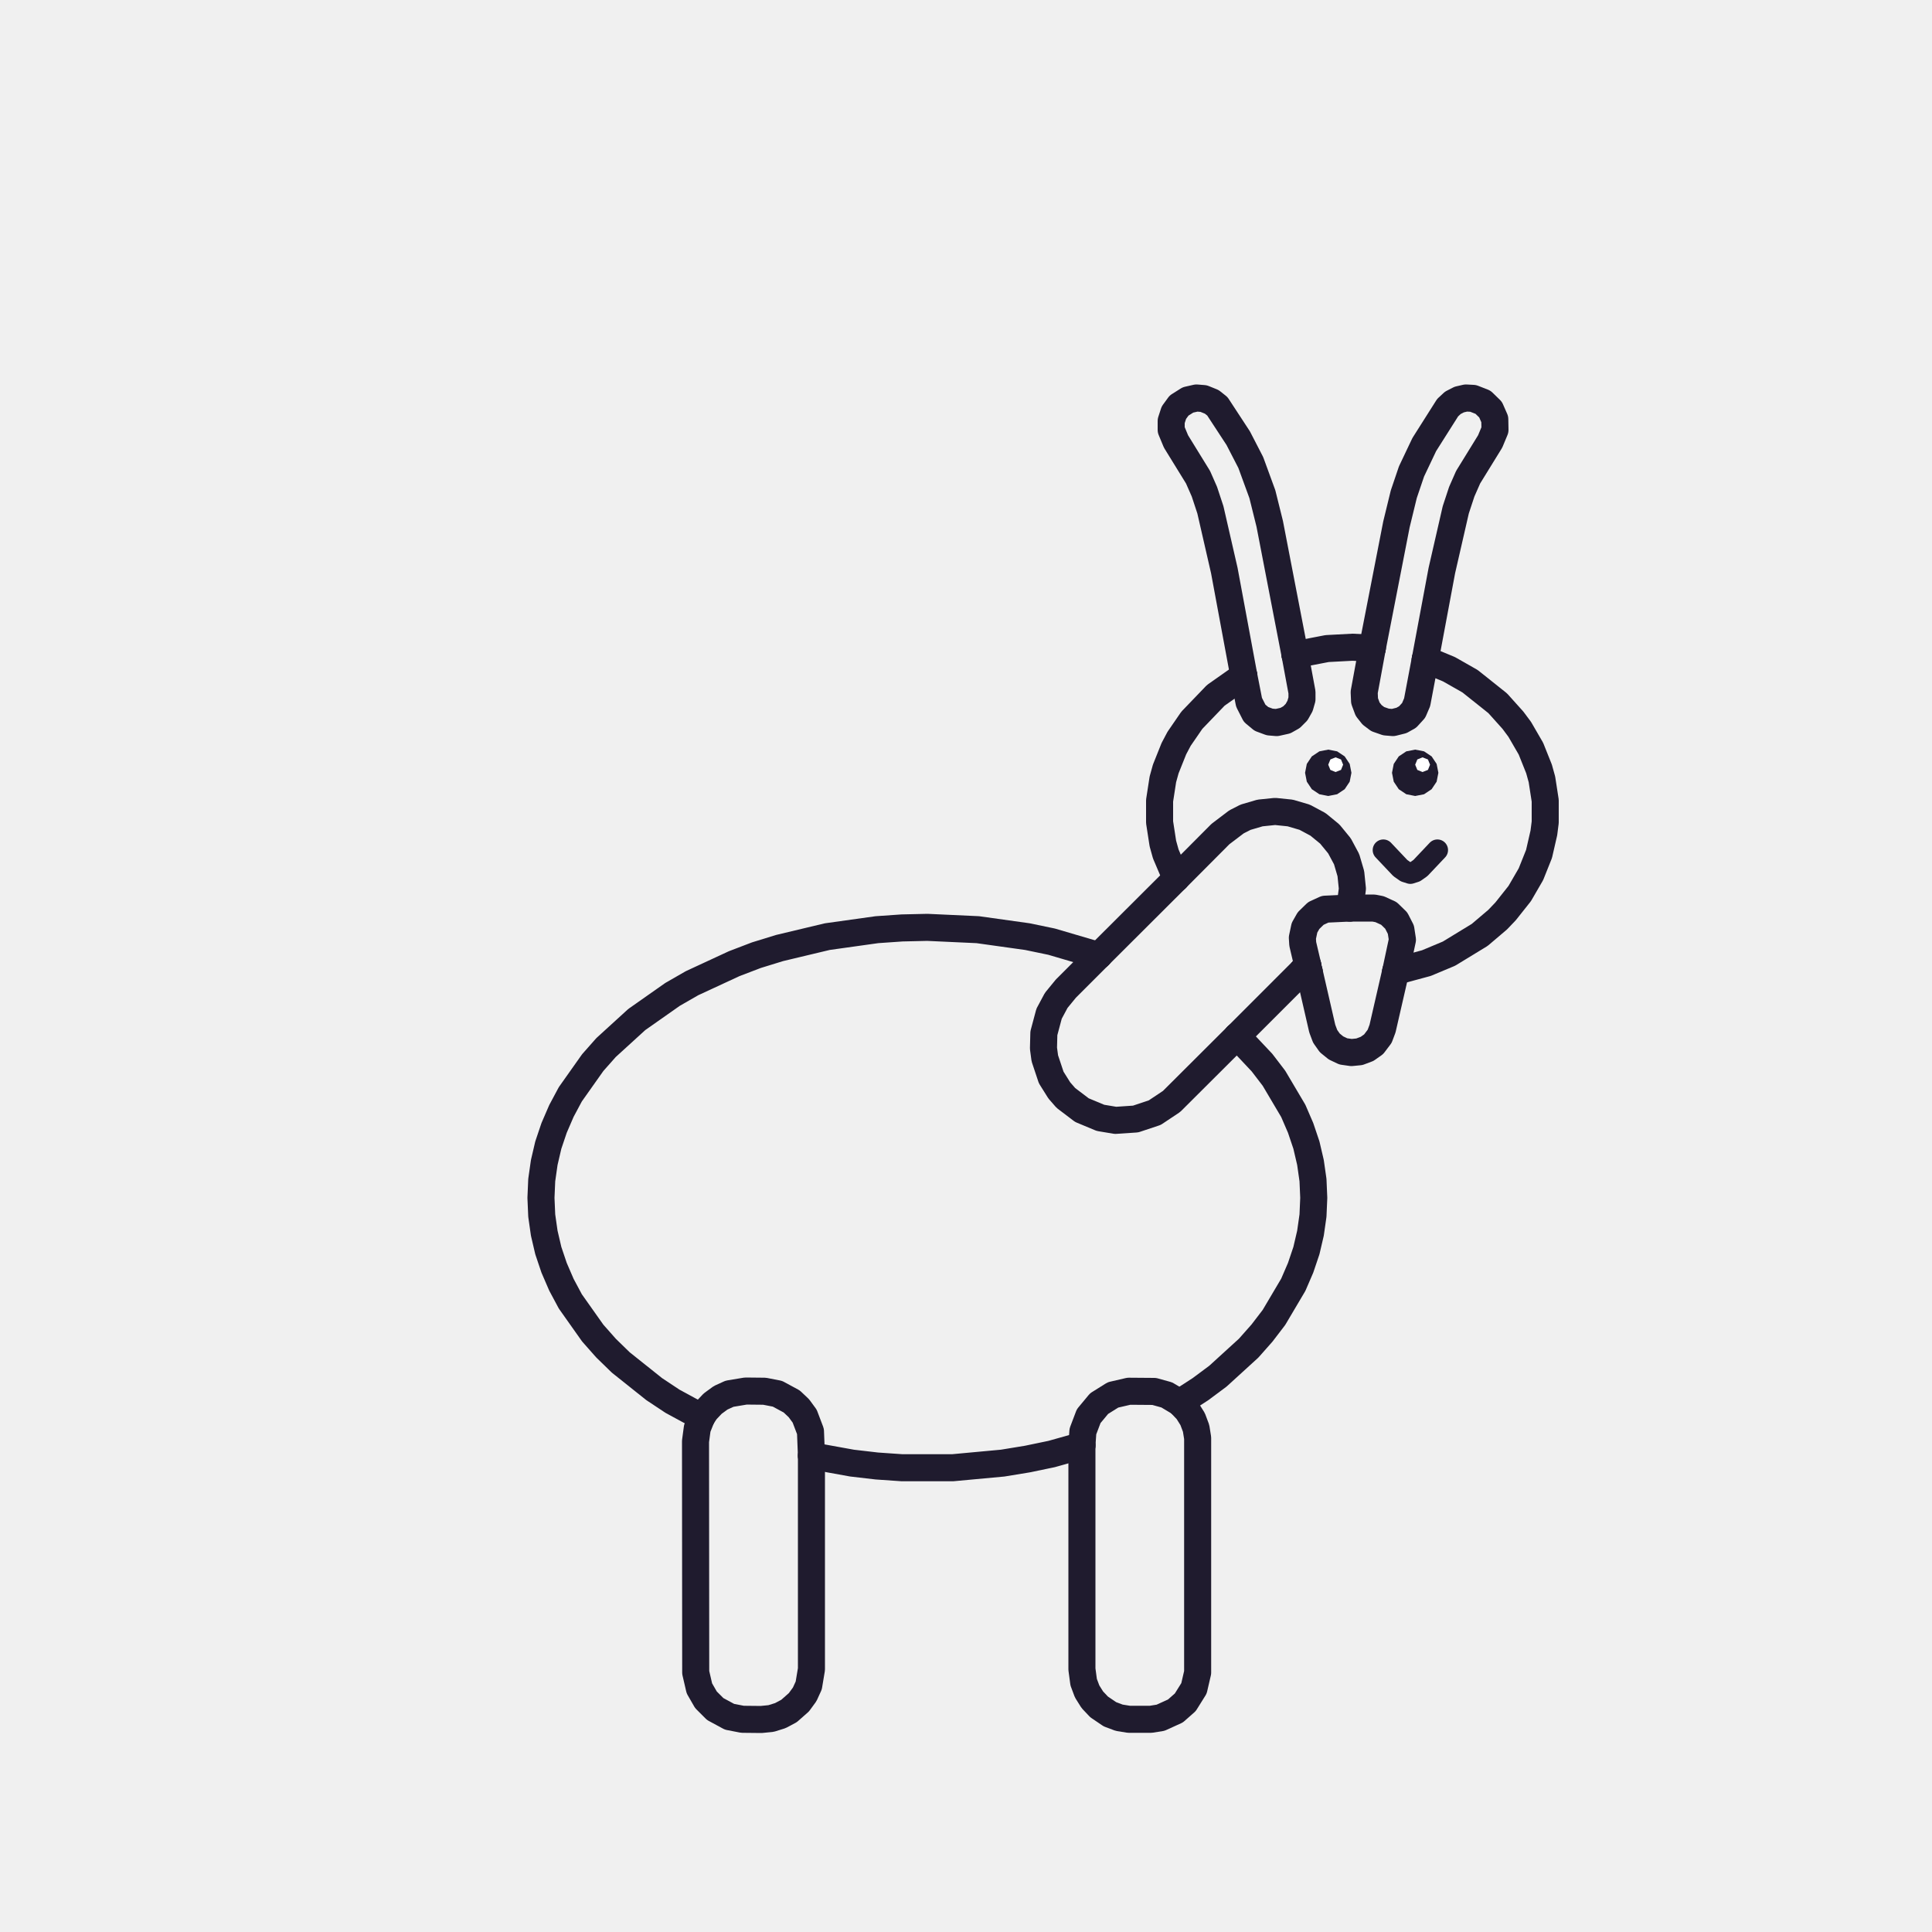
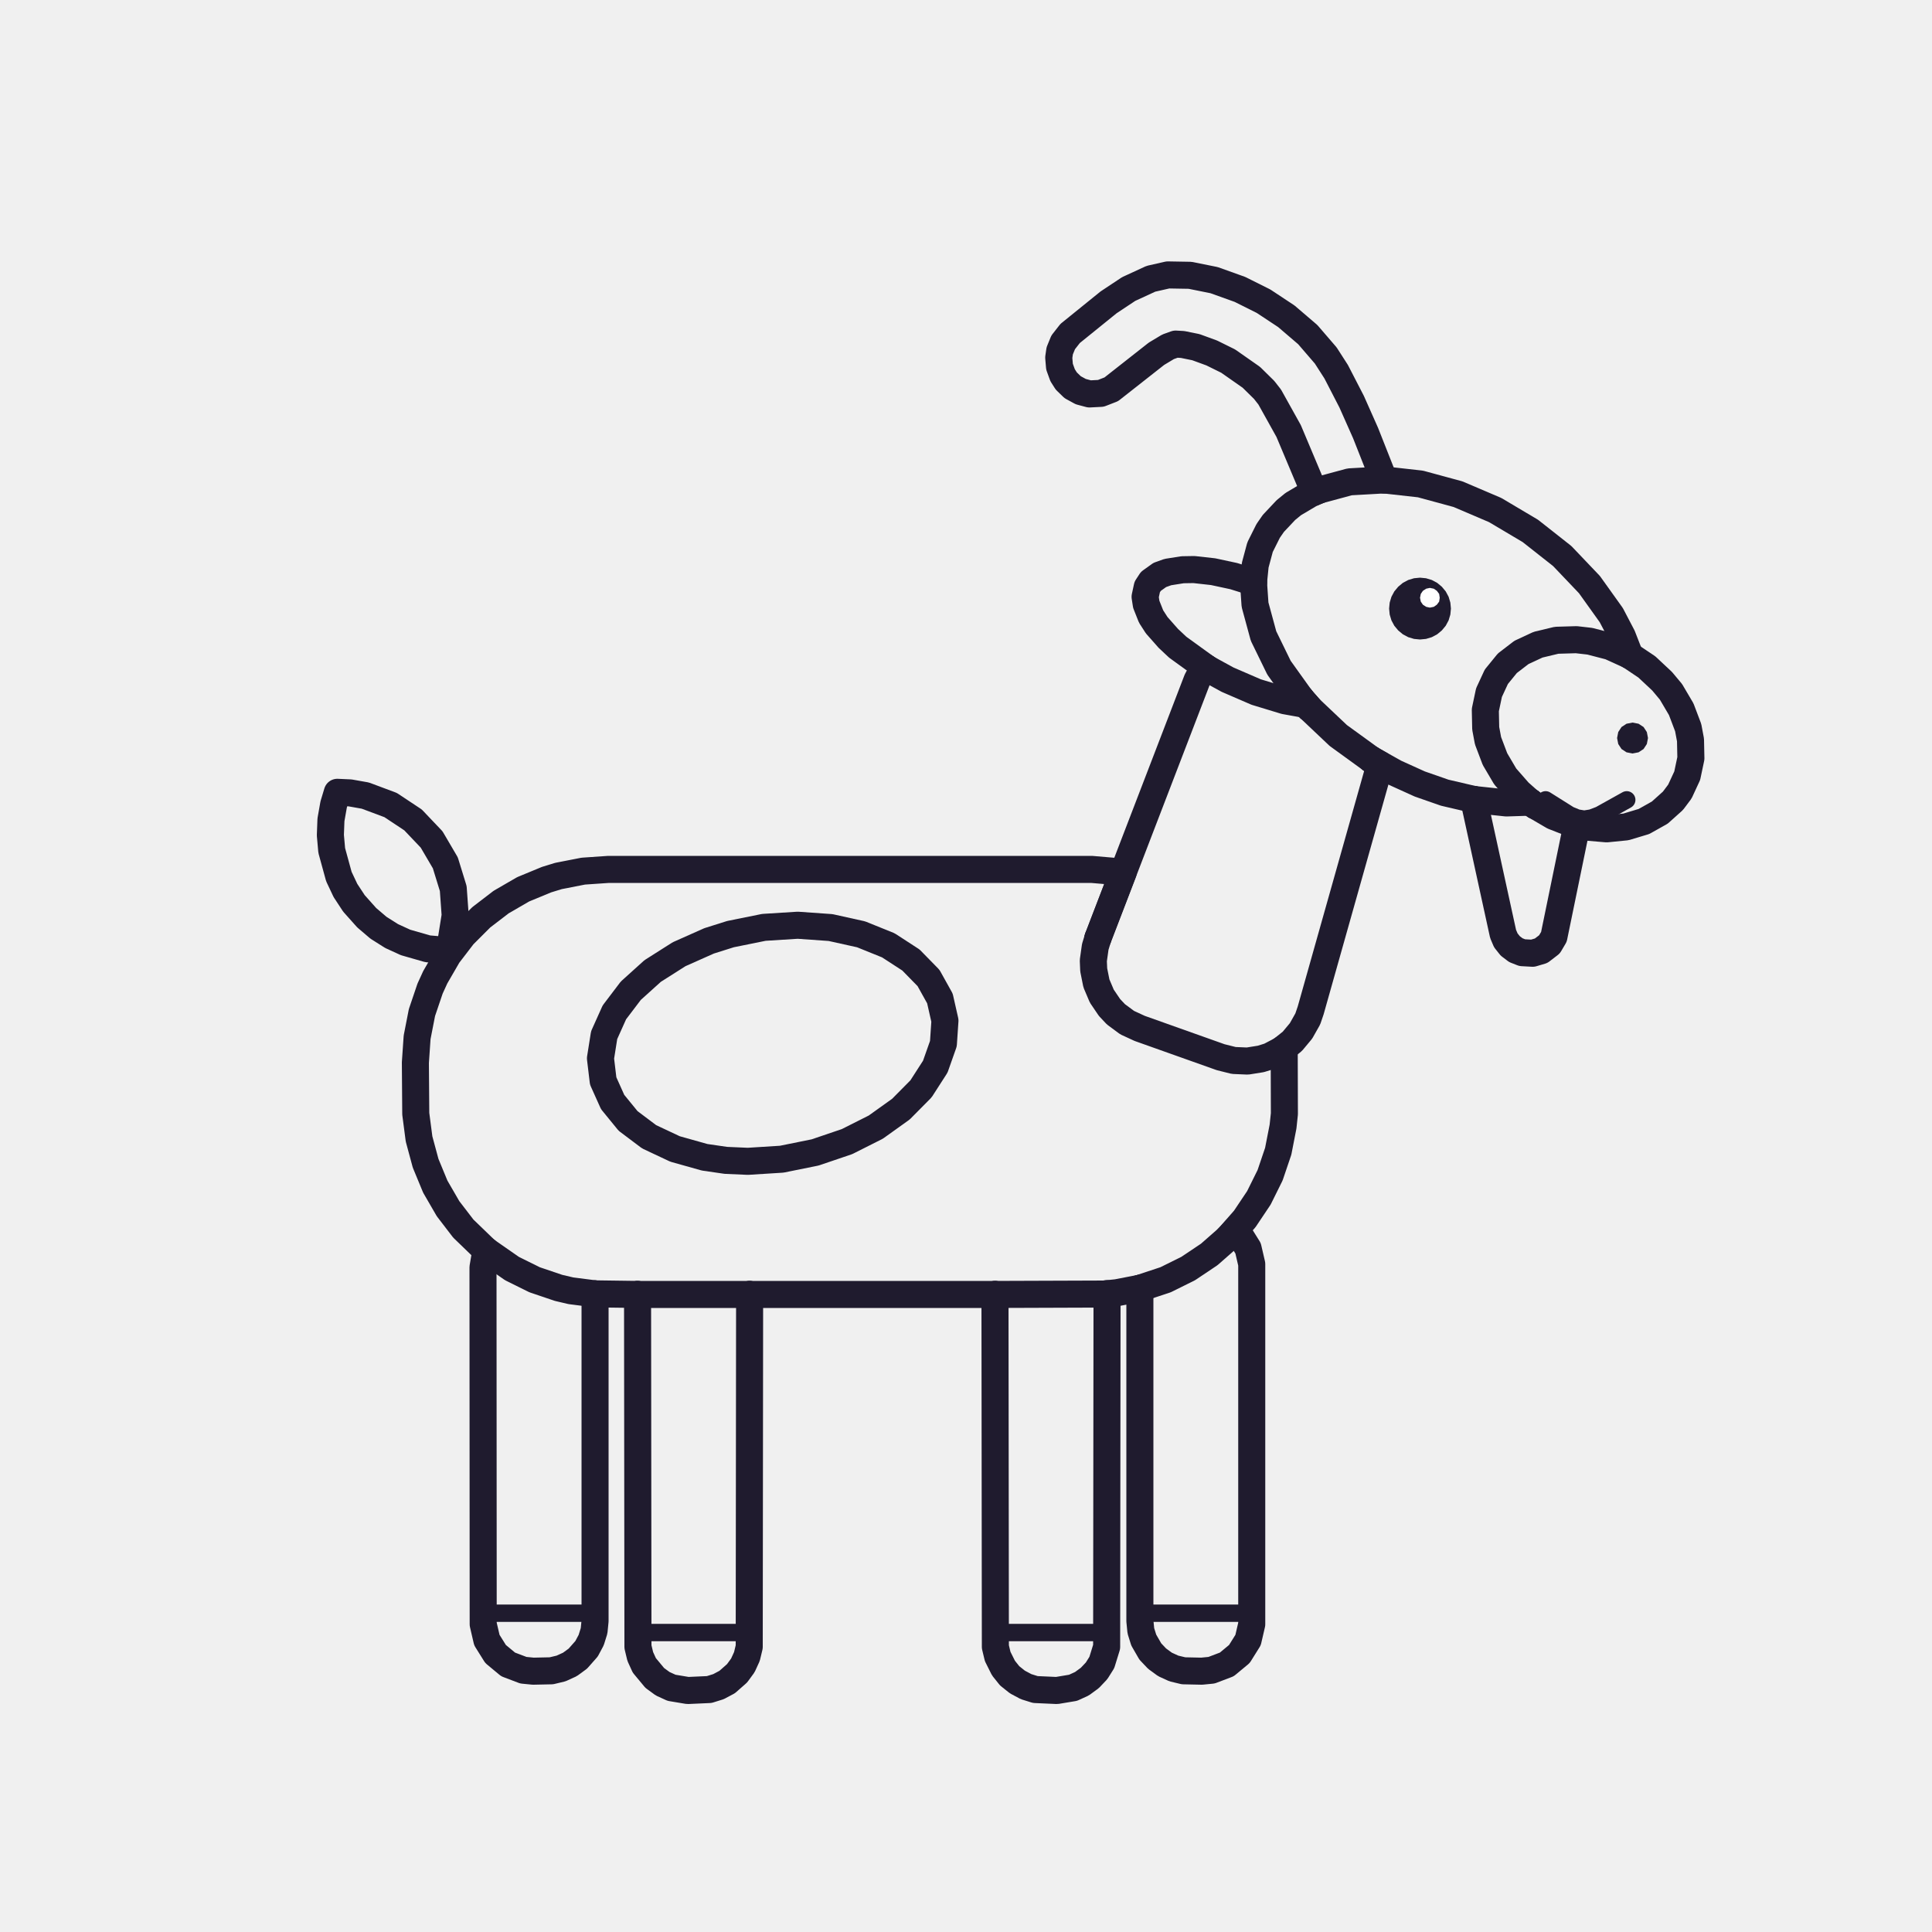
<svg xmlns="http://www.w3.org/2000/svg" viewBox="0 0 1000 1000" width="1000" height="1000">
-   <path d="M363.2 733.5L360.9 739.3L360 746L360.1 865.7L362 873.9L365.4 879.8L370.2 884.6L377.6 888.6L384.3 889.9L394 890L399.1 889.5L403.9 888L408.4 885.6L413.5 881.1L416.5 877L418.6 872.4L420 864L420 753.5" fill="none" stroke="#1F1B2E" stroke-width="14" stroke-linecap="round" stroke-linejoin="round" />
-   <path d="M568.8 494.6L544.3 487.4L531.8 484.8L506.1 481.2L480 480L466.9 480.3L453.9 481.2L428.2 484.8L403.5 490.7L391.5 494.4L380 498.8L358.2 508.9L348.1 514.7L329.6 527.7L313.7 542.2L306.8 550L295.2 566.4L290.6 575L286.8 583.8L283.8 592.7L281.7 601.7L280.4 610.8L280 620L280.4 629.2L281.7 638.3L283.8 647.3L286.8 656.2L290.6 665L295.2 673.6L306.8 690L313.7 697.8L321.3 705.2L338.6 719L348.1 725.3L363.2 733.5" fill="none" stroke="#1F1B2E" stroke-width="14" stroke-linecap="round" stroke-linejoin="round" />
-   <path d="M363.2 733.5L365.4 730.2L368.9 726.5L373 723.5L377.6 721.4L386 720L395.7 720.1L402.4 721.4L409.8 725.4L413.5 728.9L416.5 733L419.5 740.9L420 753.5" fill="none" stroke="#1F1B2E" stroke-width="14" stroke-linecap="round" stroke-linejoin="round" />
-   <path d="M420 753.5L441 757.3L453.9 758.8L466.9 759.7L493.1 759.7L519 757.3L531.8 755.2L544.3 752.6L560 748.2" fill="none" stroke="#1F1B2E" stroke-width="14" stroke-linecap="round" stroke-linejoin="round" />
-   <path d="M560 748.2L560 864L560.9 870.7L562.7 875.5L565.4 879.8L568.9 883.5L574.5 887.3L579.3 889.1L584.3 889.9L595.7 889.9L600.7 889.1L608.4 885.6L613.5 881.1L618 873.9L619.9 865.7L619.9 744.3L619.1 739.3L617.3 734.5L614.6 730.2L610.6 726" fill="none" stroke="#1F1B2E" stroke-width="14" stroke-linecap="round" stroke-linejoin="round" />
-   <path d="M560 748.2L560.5 740.9L563.5 733L568.9 726.5L576.1 722L584.3 720.1L597.4 720.2L603.9 722L610.6 726" fill="none" stroke="#1F1B2E" stroke-width="14" stroke-linecap="round" stroke-linejoin="round" />
-   <path d="M640.3 536.3L606.4 570.1L597.7 575.9L587.8 579.2L577.4 579.9L569.6 578.6L560 574.6L551.7 568.3L548.3 564.4L544.1 557.7L540.8 547.8L540.1 542.6L540.3 534.8L543 524.7L546.7 517.8L551.7 511.7L568.8 494.6" fill="none" stroke="#1F1B2E" stroke-width="14" stroke-linecap="round" stroke-linejoin="round" />
-   <path d="M608.8 454.7L568.8 494.6" fill="none" stroke="#1F1B2E" stroke-width="14" stroke-linecap="round" stroke-linejoin="round" />
-   <path d="M643.8 349.7L629.3 359.9L616.9 372.8L610.3 382.4L607.6 387.5L603.4 398L601.9 403.4L600.2 414.4L600.2 425.6L601.9 436.6L603.4 442L608.8 454.7" fill="none" stroke="#1F1B2E" stroke-width="14" stroke-linecap="round" stroke-linejoin="round" />
-   <path d="M608.8 454.7L631.7 431.7L640 425.4L644.7 423L652.2 420.8L660 420L667.8 420.8L675.3 423L682.2 426.7L688.3 431.7L693.3 437.8L697 444.7L699.2 452.2L700 460L698.7 470" fill="none" stroke="#1F1B2E" stroke-width="14" stroke-linecap="round" stroke-linejoin="round" />
-   <path d="M610.6 726L621.4 719L630.4 712.3L646.3 697.8L653.2 690L659.4 681.9L669.4 665L673.2 656.2L676.2 647.3L678.3 638.3L679.6 629.2L680 620L679.6 610.8L678.3 601.7L676.2 592.7L673.2 583.8L669.4 575L659.4 558.1L653.2 550L640.3 536.3" fill="none" stroke="#1F1B2E" stroke-width="14" stroke-linecap="round" stroke-linejoin="round" />
-   <path d="M640.3 536.3L674.4 502.2" fill="none" stroke="#1F1B2E" stroke-width="14" stroke-linecap="round" stroke-linejoin="round" />
-   <path d="M670.3 338.9L673.9 358.3L673.9 361.9L672.9 365.4L671.1 368.6L668.5 371.2L665.3 373L660.8 374L657.2 373.7L652.9 372.1L649.4 369.2L646.5 363.5L643.8 349.7" fill="none" stroke="#1F1B2E" stroke-width="14" stroke-linecap="round" stroke-linejoin="round" />
-   <path d="M670.3 338.9L657.2 271.1L653.4 255.8L647.4 239.4L640.9 226.8L630.1 210.3L627.2 208L623 206.3L619.3 206L614.9 207L610.3 209.9L607.6 213.6L606.2 217.9L606.2 222.5L608.7 228.5L620.1 247L623.4 254.5L626.5 263.9L633.7 295.3L643.8 349.7" fill="none" stroke="#1F1B2E" stroke-width="14" stroke-linecap="round" stroke-linejoin="round" />
-   <path d="M710.3 335.5L700 335L686.9 335.7L670.3 338.9" fill="none" stroke="#1F1B2E" stroke-width="14" stroke-linecap="round" stroke-linejoin="round" />
-   <path d="M674.4 502.2L677.6 502.8" fill="none" stroke="#1F1B2E" stroke-width="14" stroke-linecap="round" stroke-linejoin="round" />
-   <path d="M676.9 499.7L674.4 502.2" fill="none" stroke="#1F1B2E" stroke-width="14" stroke-linecap="round" stroke-linejoin="round" />
-   <path d="M677.6 502.8L676.9 499.7" fill="none" stroke="#1F1B2E" stroke-width="14" stroke-linecap="round" stroke-linejoin="round" />
-   <path d="M676.9 499.7L674.3 488.6L674.1 485.4L675.2 480.2L677.3 476.5L681.1 472.8L685.9 470.6L698.7 470" fill="none" stroke="#1F1B2E" stroke-width="14" stroke-linecap="round" stroke-linejoin="round" />
-   <path d="M677.6 502.8L684.4 532.4L685.9 536.4L688.3 539.8L691.5 542.4L695.3 544.2L699.5 544.8L703.6 544.4L707.6 542.9L711 540.5L714.1 536.4L715.6 532.4L722.4 502.8" fill="none" stroke="#1F1B2E" stroke-width="14" stroke-linecap="round" stroke-linejoin="round" />
-   <path d="M698.7 470L711 470L714.1 470.6L718.9 472.8L722.7 476.5L725.1 481.2L725.9 486.4L722.4 502.8" fill="none" stroke="#1F1B2E" stroke-width="14" stroke-linecap="round" stroke-linejoin="round" />
-   <path d="M737.7 341.3L733.5 363.5L731.7 367.7L728.6 371.1L725.4 372.9L721 374L717.4 373.7L713.1 372.2L710.2 370L707.9 367.1L706.3 362.8L706.1 358.3L710.3 335.5" fill="none" stroke="#1F1B2E" stroke-width="14" stroke-linecap="round" stroke-linejoin="round" />
-   <path d="M737.7 341.3L746.3 295.3L753.5 263.9L756.6 254.5L759.9 247L771.3 228.5L773.8 222.5L773.7 217L771.5 212L767.6 208.2L762.5 206.2L758.8 206L755.3 206.8L752 208.5L749.3 211L737.2 230.1L730.6 244L726.6 255.8L722.8 271.4L710.3 335.5" fill="none" stroke="#1F1B2E" stroke-width="14" stroke-linecap="round" stroke-linejoin="round" />
-   <path d="M722.4 502.8L738.3 498.5L750 493.6L765.9 483.9L775.2 476L779.3 471.7L786.6 462.5L792.4 452.5L796.6 442L799.1 431.1L799.8 425.6L799.8 414.4L798.1 403.4L796.6 398L792.4 387.5L786.6 377.5L783.1 372.8L775.2 364L760.9 352.6L750 346.4L737.7 341.3" fill="none" stroke="#1F1B2E" stroke-width="14" stroke-linecap="round" stroke-linejoin="round" />
-   <path d="M716 440L724.8 449.3L727.5 451.2L730 452L732.5 451.2L735.2 449.3L744 440" fill="none" stroke="#1F1B2E" stroke-width="11" stroke-linecap="round" stroke-linejoin="round" />
-   <path d="M699.5 400L698.6 395.4L696 391.5L692.1 388.9L687.5 388L682.9 388.9L679 391.5L676.4 395.4L675.5 400L676.4 404.6L679 408.5L682.9 411.1L687.5 412L692.1 411.1L696 408.5L698.6 404.6Z" fill="#1F1B2E" stroke="none" />
-   <path d="M695.2 395.8L694.1 393.1L691.3 392L688.6 393.1L687.5 395.8L688.6 398.5L691.3 399.6L694.1 398.5Z" fill="#FFFFFF" stroke="none" />
-   <path d="M744.5 400L743.6 395.4L741 391.5L737.1 388.9L732.5 388L727.9 388.9L724 391.5L721.4 395.4L720.5 400L721.4 404.6L724 408.5L727.9 411.1L732.5 412L737.1 411.1L741 408.5L743.6 404.6Z" fill="#1F1B2E" stroke="none" />
-   <path d="M740.2 395.8L739.1 393.1L736.3 392L733.6 393.1L732.5 395.8L733.6 398.5L736.3 399.6L739.1 398.5Z" fill="#FFFFFF" stroke="none" />
+   <path d="M308 669.7L295.5 668.1L289.1 666.6L276.7 662.4L265 656.6L251.5 647.2" fill="none" stroke="#1F1B2E" stroke-width="14" stroke-linecap="round" stroke-linejoin="round" />
+   <path d="M251.5 647.2L250 656L250.1 840.7L252 848.9L256.5 856.1L263 861.5L270.9 864.5L276 865L285.4 864.8L290.4 863.6L295 861.5L299.1 858.5L303.6 853.4L306 848.9L307.5 844.1L308 839L308 669.7" fill="none" stroke="#1F1B2E" stroke-width="14" stroke-linecap="round" stroke-linejoin="round" />
+   <path d="M568.3 485.5L581.4 451.4L565 450L315 450L301.9 450.9L289.1 453.4L282.9 455.3L270.8 460.3L259.4 466.9L249.1 474.8L239.8 484.1L231.9 494.4L225.3 505.8L222.6 511.7L218.4 524.1L215.9 536.9L215 550L215.2 576.5L216.9 589.5L220.3 602.1L225.3 614.2L231.9 625.6L239.8 635.9L251.5 647.2" fill="none" stroke="#1F1B2E" stroke-width="14" stroke-linecap="round" stroke-linejoin="round" />
+   <path d="M308 669.7L330 670" fill="none" stroke="#1F1B2E" stroke-width="14" stroke-linecap="round" stroke-linejoin="round" />
+   <path d="M388 670L330 670" fill="none" stroke="#1F1B2E" stroke-width="14" stroke-linecap="round" stroke-linejoin="round" />
+   <path d="M330 670L330.2 852.4L331.4 857.4L333.5 862L338.9 868.5L343 871.5L347.6 873.6L356 875L367.1 874.5L371.9 873L376.4 870.6L381.5 866.1L384.5 862L386.6 857.4L387.8 852.4L388 670" fill="none" stroke="#1F1B2E" stroke-width="14" stroke-linecap="round" stroke-linejoin="round" />
+   <path d="M388 670L515 670" fill="none" stroke="#1F1B2E" stroke-width="14" stroke-linecap="round" stroke-linejoin="round" />
+   <path d="M571.5 669.8L515 670" fill="none" stroke="#1F1B2E" stroke-width="14" stroke-linecap="round" stroke-linejoin="round" />
+   <path d="M515 670L515.2 852.4L516.4 857.4L519.4 863.4L522.6 867.4L526.6 870.6L531.1 873L535.9 874.5L547 875L555.4 873.6L560 871.5L564.1 868.5L567.6 864.8L570.3 860.5L572.8 852.4L573 669.6L571.5 669.8" fill="none" stroke="#1F1B2E" stroke-width="14" stroke-linecap="round" stroke-linejoin="round" />
+   <path d="M663.4 543.4L657.1 546.7L652.6 548.1L645.7 549.2L638.6 548.9L631.8 547.2L589.9 532.3L583.4 529.3L577.6 525L574.3 521.5L570.3 515.6L567.5 509L566.1 502L565.9 497.2L566.9 490.1L568.3 485.5" fill="none" stroke="#1F1B2E" stroke-width="14" stroke-linecap="round" stroke-linejoin="round" />
+   <path d="M624.8 346L623.3 345L619.6 352L568.3 485.5" fill="none" stroke="#1F1B2E" stroke-width="14" stroke-linecap="round" stroke-linejoin="round" />
+   <path d="M571.5 669.8L578.1 669.1L590 666.8" fill="none" stroke="#1F1B2E" stroke-width="14" stroke-linecap="round" stroke-linejoin="round" />
+   <path d="M590 666.8L590 839L590.5 844.1L592 848.9L595.4 854.8L598.9 858.5L603 861.5L607.6 863.6L612.6 864.8L622 865L627.1 864.5L635 861.5L641.5 856.1L646 848.9L647.9 840.7L647.9 654.3L646 646.1L641.5 638.9L639.4 636.7L635.7 640.7" fill="none" stroke="#1F1B2E" stroke-width="14" stroke-linecap="round" stroke-linejoin="round" />
+   <path d="M635.7 640.7L625.9 649.3L615 656.6L603.3 662.4L590 666.8" fill="none" stroke="#1F1B2E" stroke-width="14" stroke-linecap="round" stroke-linejoin="round" />
+   <path d="M676.1 364.7L665 362.7L650.2 358.2L635.4 351.8L624.8 346" fill="none" stroke="#1F1B2E" stroke-width="14" stroke-linecap="round" stroke-linejoin="round" />
+   <path d="M648.8 301.4L638.6 298.2L627.9 295.9L618 294.8L612.1 294.9L604.5 296.1L600.3 297.6L595.7 300.9L593.8 303.8L592.7 308.9L593.3 312.8L595.8 319.1L598.7 323.6L604.7 330.4L609.6 335L624.8 346" fill="none" stroke="#1F1B2E" stroke-width="14" stroke-linecap="round" stroke-linejoin="round" />
+   <path d="M635.7 640.7L644.3 630.9L651.6 620L657.4 608.3L661.6 595.9L664.1 583.1L664.8 576.5L664.7 542.5L663.4 543.4" fill="none" stroke="#1F1B2E" stroke-width="14" stroke-linecap="round" stroke-linejoin="round" />
+   <path d="M673.3 361.4L662 345.6L654 329.2L649.6 313L648.8 301.4" fill="none" stroke="#1F1B2E" stroke-width="14" stroke-linecap="round" stroke-linejoin="round" />
+   <path d="M682.7 253.7L678 255.8L669.4 260.9L665.6 264L659.1 270.9L656.4 274.8L652.2 283.2L649.7 292.5L648.8 301.4" fill="none" stroke="#1F1B2E" stroke-width="14" stroke-linecap="round" stroke-linejoin="round" />
+   <path d="M663.4 543.4L668.9 539L673.4 533.6L676.9 527.4L678.4 523L714.3 395.7L709.8 393.1" fill="none" stroke="#1F1B2E" stroke-width="14" stroke-linecap="round" stroke-linejoin="round" />
+   <path d="M673.3 361.4L677.7 366.5" fill="none" stroke="#1F1B2E" stroke-width="14" stroke-linecap="round" stroke-linejoin="round" />
+   <path d="M676.1 364.7L673.3 361.4" fill="none" stroke="#1F1B2E" stroke-width="14" stroke-linecap="round" stroke-linejoin="round" />
+   <path d="M677.7 366.5L676.1 364.7" fill="none" stroke="#1F1B2E" stroke-width="14" stroke-linecap="round" stroke-linejoin="round" />
+   <path d="M709.8 393.1L692.7 380.7L677.7 366.5" fill="none" stroke="#1F1B2E" stroke-width="14" stroke-linecap="round" stroke-linejoin="round" />
+   <path d="M716.4 248.4L706.8 224.1L699.6 207.9L691.6 192.4L686.2 184L676.9 173.2L665.8 163.7L654 155.9L641.8 149.8L628.4 145L616 142.5L604.5 142.3L595.7 144.3L584.2 149.6L573.8 156.5L553.9 172.6L550.3 177.2L548.5 181.6L548 185.1L548.4 189.8L550 194.2L551.9 197.2L555.2 200.4L559.4 202.7L563.9 203.9L569.8 203.6L575.2 201.5L598.6 183.1L604.6 179.5L608.5 178.1L612.1 178.3L619 179.7L627.2 182.7L635.7 186.9L647.7 195.3L654.3 201.8L657.2 205.5L667 223.1L680.3 254.7L682.7 253.7" fill="none" stroke="#1F1B2E" stroke-width="14" stroke-linecap="round" stroke-linejoin="round" />
+   <path d="M682.7 253.7L698.6 249.4L716.4 248.4" fill="none" stroke="#1F1B2E" stroke-width="14" stroke-linecap="round" stroke-linejoin="round" />
+   <path d="M709.8 393.1L722.1 400L734.9 405.8L747.8 410.3L762.8 413.8" fill="none" stroke="#1F1B2E" stroke-width="14" stroke-linecap="round" stroke-linejoin="round" />
+   <path d="M843.6 339.3L839.7 329.3L834 318.4L822.7 302.6L808.6 287.8L792.1 274.8L773.9 264L754.7 255.8L735.2 250.5L716.4 248.4" fill="none" stroke="#1F1B2E" stroke-width="14" stroke-linecap="round" stroke-linejoin="round" />
+   <path d="M792.2 415.2L779.7 415.6L762.8 413.8" fill="none" stroke="#1F1B2E" stroke-width="14" stroke-linecap="round" stroke-linejoin="round" />
+   <path d="M762.8 413.8L778 483.4L779.4 486.7L781.7 489.6L784.6 491.8L787.9 493.1L793.3 493.4L797.7 492.1L802 488.8L804.3 484.9L816.2 427L814.2 426.5" fill="none" stroke="#1F1B2E" stroke-width="14" stroke-linecap="round" stroke-linejoin="round" />
+   <path d="M791.6 414.8L794.6 417" fill="none" stroke="#1F1B2E" stroke-width="14" stroke-linecap="round" stroke-linejoin="round" />
+   <path d="M791.6 414.8L786.2 410L779.1 401.9L773.8 392.9L770.2 383.4L769 377L768.8 367.5L770.7 358.5L774.5 350.3L780.2 343.3L787.5 337.7L796.1 333.7L805.7 331.4L815.9 331.1L822.9 331.9L833.3 334.6L843.2 339.1" fill="none" stroke="#1F1B2E" stroke-width="14" stroke-linecap="round" stroke-linejoin="round" />
+   <path d="M794.6 417L792.2 415.2" fill="none" stroke="#1F1B2E" stroke-width="14" stroke-linecap="round" stroke-linejoin="round" />
+   <path d="M814.2 426.5L804 422.5L794.6 417" fill="none" stroke="#1F1B2E" stroke-width="14" stroke-linecap="round" stroke-linejoin="round" />
+   <path d="M814.2 426.5L821.1 428.1L831.6 429L841.6 428L850.9 425.2L859.1 420.6L865.9 414.5L869.5 409.7L873.3 401.5L875.2 392.5L875 383L873.8 376.6L870.2 367.1L864.9 358.1L860.3 352.6L852.4 345.2L843.6 339.3" fill="none" stroke="#1F1B2E" stroke-width="14" stroke-linecap="round" stroke-linejoin="round" />
+   <path d="M233.4 487.6L235.6 473.8L234.6 459.9L230.5 446.6L223.4 434.5L213.8 424.4L202.2 416.7L189.1 411.8L181.2 410.4L174.6 410.1L172.7 416.4L171.3 424.3L171 432.3L171.7 440.2L175.4 453.7L178.8 460.9L183.2 467.6L189.8 475L195.9 480.2L202.7 484.5L209.9 487.8L221.4 491.1L232 492Z" fill="none" stroke="#1F1B2E" stroke-width="14" stroke-linecap="round" stroke-linejoin="round" />
+   <path d="M310.8 547.8L312.7 535.8L318 524L326.5 512.8L337.8 502.6L351.5 493.9L367 487L378.1 483.5L395.4 480L412.9 478.9L429.9 480.1L445.7 483.6L459.8 489.3L471.5 496.9L480.6 506.2L486.5 516.8L489.1 528.3L488.3 540.2L484.1 552.1L476.7 563.6L466.3 574.1L453.3 583.4L438.4 590.9L421.9 596.5L404.6 600L387.1 601.1L375.7 600.6L364.7 599L349.4 594.7L336 588.4L325.1 580.2L317.1 570.4L312.2 559.5Z" fill="none" stroke="#1F1B2E" stroke-width="14" stroke-linecap="round" stroke-linejoin="round" />
+   <path d="M800 414L812.4 421.8L816.3 423.4L820 424L823.8 423.4L828 421.8L842 414" fill="none" stroke="#1F1B2E" stroke-width="9" stroke-linecap="round" stroke-linejoin="round" />
+   <path d="M256 835L302 835" fill="none" stroke="#1F1B2E" stroke-width="9" stroke-linecap="round" stroke-linejoin="round" />
+   <path d="M336 845L382 845" fill="none" stroke="#1F1B2E" stroke-width="9" stroke-linecap="round" stroke-linejoin="round" />
+   <path d="M521 845L567 845" fill="none" stroke="#1F1B2E" stroke-width="9" stroke-linecap="round" stroke-linejoin="round" />
+   <path d="M596 835L642 835" fill="none" stroke="#1F1B2E" stroke-width="9" stroke-linecap="round" stroke-linejoin="round" />
+   <path d="M751 315L750.7 311.9L749.8 308.9L748.3 306.1L746.3 303.7L743.9 301.7L741.1 300.2L738.1 299.3L735 299L731.9 299.3L728.9 300.2L726.1 301.7L723.7 303.7L721.7 306.1L720.2 308.9L719.3 311.9L719 315L719.3 318.1L720.2 321.1L721.7 323.9L723.7 326.3L726.1 328.3L728.9 329.8L731.9 330.7L735 331L738.1 330.7L741.1 329.8L743.9 328.3L746.3 326.3L748.3 323.9L749.8 321.1L750.7 318.1Z" fill="#1F1B2E" stroke="none" />
+   <path d="M745.2 309.4L744.9 307.4L743.7 305.8L742.1 304.7L740.1 304.3L738.2 304.7L736.5 305.8L735.4 307.4L735 309.4L735.4 311.4L736.5 313L738.2 314.1L740.1 314.5L742.1 314.1L743.7 313L744.9 311.4Z" fill="#FFFFFF" stroke="none" />
+   <path d="M853 382L852.4 378.9L850.7 376.3L848.1 374.6L845 374L841.9 374.6L839.3 376.3L837.6 378.9L837 382L837.6 385.1L839.3 387.7L841.9 389.4L845 390L848.1 389.4L850.7 387.7L852.4 385.1Z" fill="#1F1B2E" stroke="none" />
</svg>
